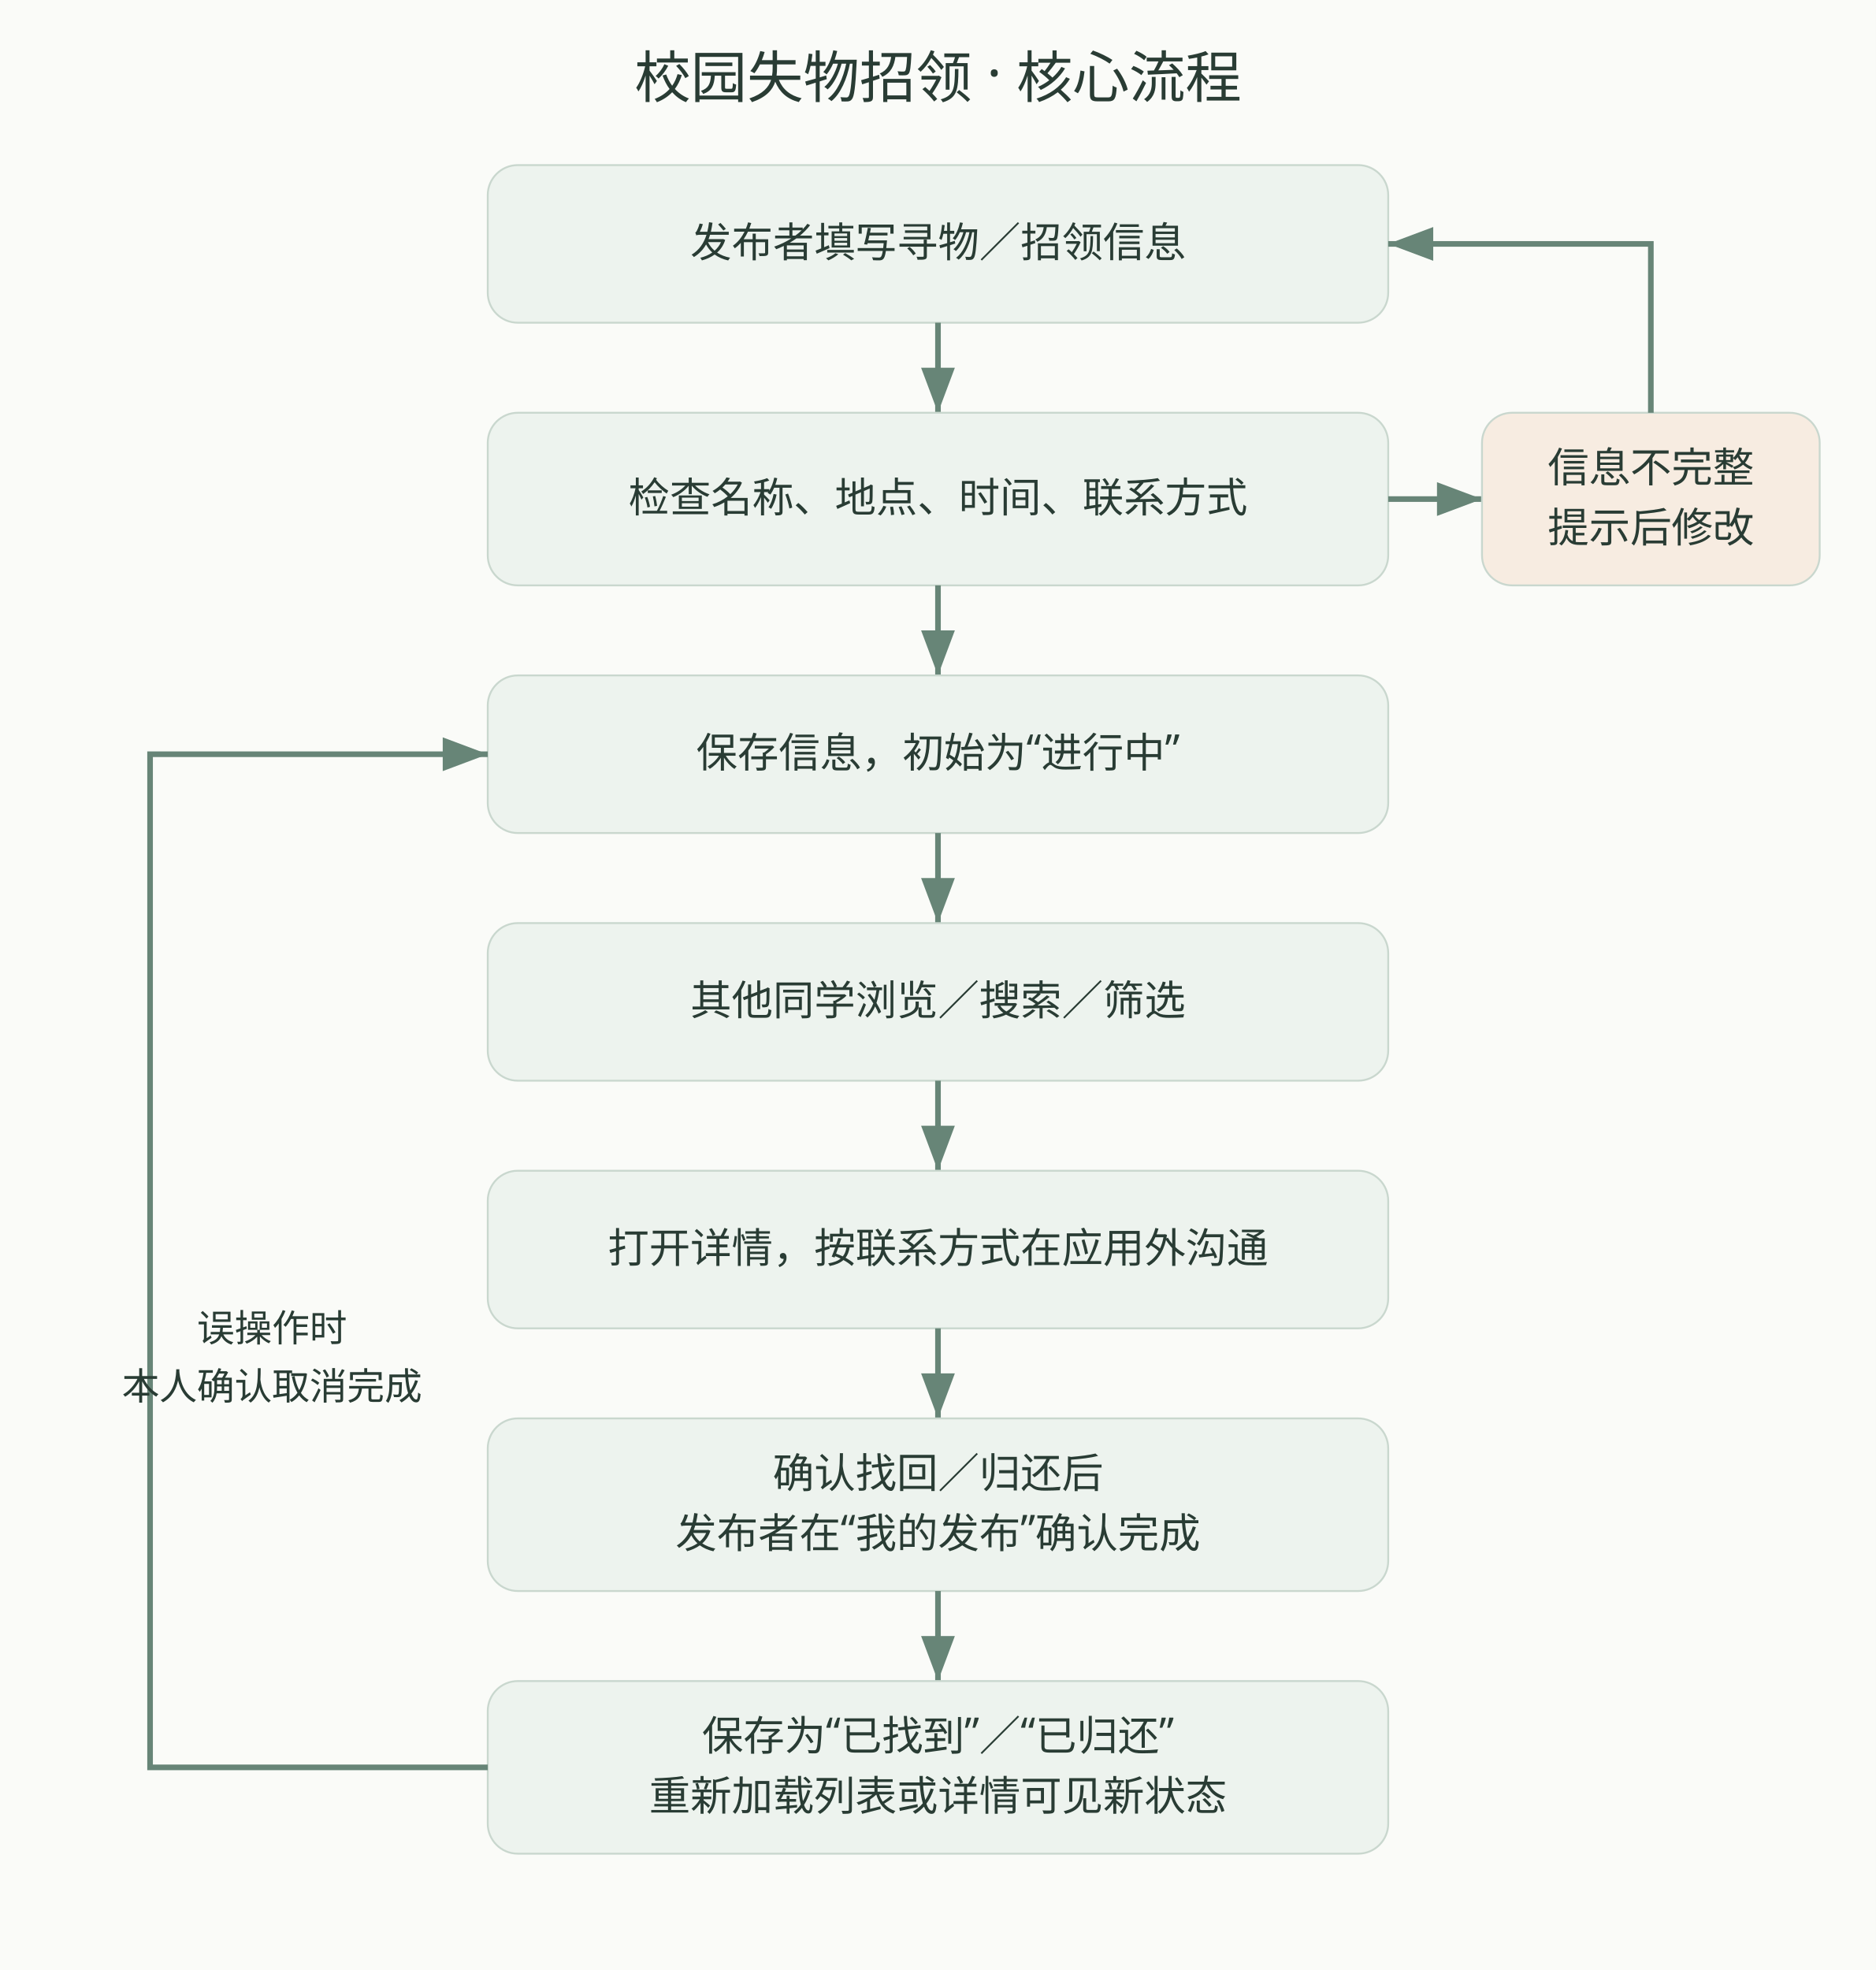
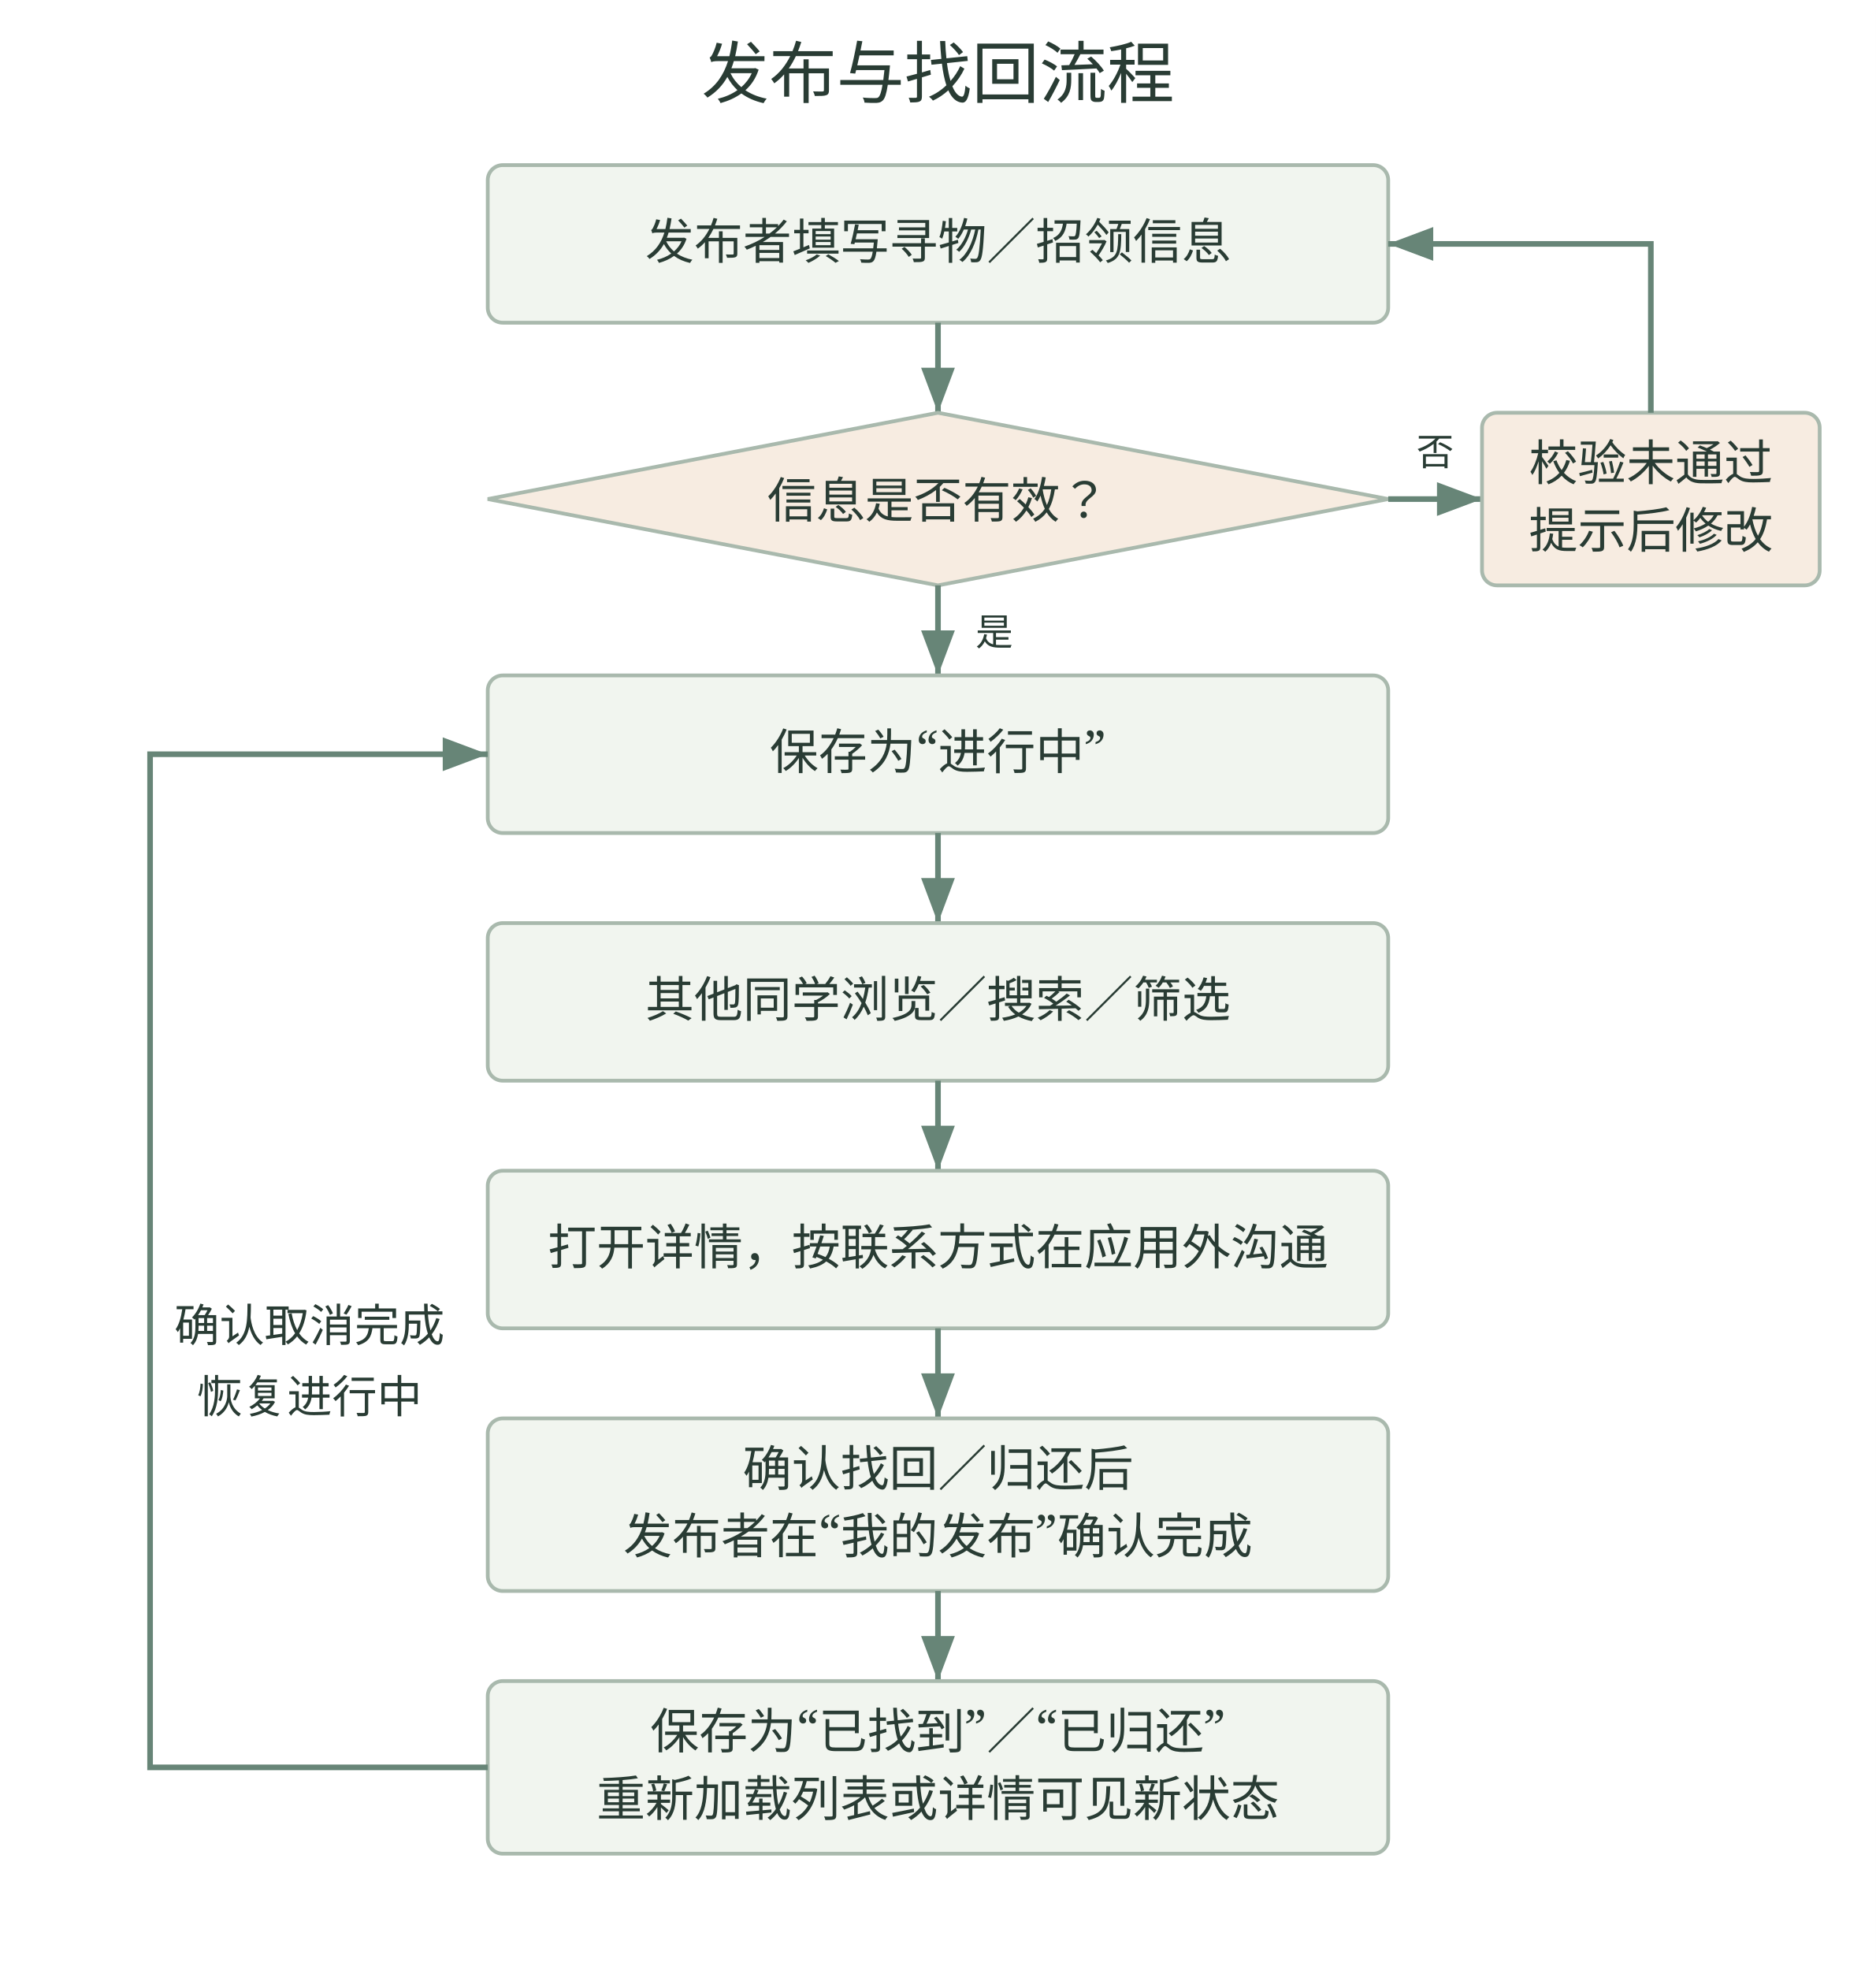
<svg xmlns="http://www.w3.org/2000/svg" width="1000" height="1050" viewBox="0 0 1000 1050">
  <defs>
    <marker id="arrow" markerWidth="10" markerHeight="10" refX="8" refY="3" orient="auto">
      <path d="M0,0 L0,6 L8,3 z" fill="#678577" />
    </marker>
  </defs>
-   <rect width="100%" height="100%" fill="#fafbf8" />
-   <text x="500" y="52" font-family="Microsoft YaHei, sans-serif" font-size="30" fill="#293c34" text-anchor="middle">校园失物招领 · 核心流程</text>
-   <rect x="260" y="88" width="480" height="84" rx="16" fill="#edf3ee" stroke="#c9d7ce" />
-   <text x="500" y="137" font-family="Microsoft YaHei, sans-serif" font-size="22" fill="#293c34" text-anchor="middle">发布者填写寻物／招领信息</text>
+   <rect width="100%" height="100%" fill="#fff" />
+   <text x="500" y="52" font-family="FangSong, 仿宋, STFangsong, serif" font-size="36" fill="#293c34" text-anchor="middle">发布与找回流程</text>
+   <rect x="260" y="88" width="480" height="84" rx="8" fill="#f1f5ef" stroke="#a9b9ad" stroke-width="2" />
+   <text x="500" y="138" font-family="FangSong, 仿宋, STFangsong, serif" font-size="26" fill="#293c34" text-anchor="middle">发布者填写寻物／招领信息</text>
  <path d="M500,172 L500,220" fill="none" stroke="#678577" stroke-width="3" marker-end="url(#arrow)" />
-   <rect x="260" y="220" width="480" height="92" rx="16" fill="#edf3ee" stroke="#c9d7ce" />
-   <text x="500" y="273" font-family="Microsoft YaHei, sans-serif" font-size="22" fill="#293c34" text-anchor="middle">检查名称、地点、时间、联系方式</text>
+   <path d="M500,220 L740,266 L500,312 L260,266 Z" fill="#f7ece1" stroke="#a9b9ad" stroke-width="2" />
+   <text x="500" y="276" font-family="FangSong, 仿宋, STFangsong, serif" font-size="26" fill="#293c34" text-anchor="middle">信息是否有效？</text>
  <path d="M740,266 L790,266" fill="none" stroke="#678577" stroke-width="3" marker-end="url(#arrow)" />
-   <rect x="790" y="220" width="180" height="92" rx="16" fill="#f7ece1" stroke="#c9d7ce" />
-   <text x="880" y="257" font-family="Microsoft YaHei, sans-serif" font-size="22" fill="#293c34" text-anchor="middle">信息不完整</text>
-   <text x="880" y="289" font-family="Microsoft YaHei, sans-serif" font-size="22" fill="#293c34" text-anchor="middle">提示后修改</text>
+   <text x="765" y="248" font-family="FangSong, 仿宋, STFangsong, serif" font-size="20" fill="#293c34" text-anchor="middle">否</text>
+   <rect x="790" y="220" width="180" height="92" rx="8" fill="#f7ece1" stroke="#a9b9ad" stroke-width="2" />
+   <text x="880" y="256" font-family="FangSong, 仿宋, STFangsong, serif" font-size="26" fill="#293c34" text-anchor="middle">校验未通过</text>
+   <text x="880" y="292" font-family="FangSong, 仿宋, STFangsong, serif" font-size="26" fill="#293c34" text-anchor="middle">提示后修改</text>
  <path d="M880,220 L880,130 L740,130" fill="none" stroke="#678577" stroke-width="3" marker-end="url(#arrow)" />
  <path d="M500,312 L500,360" fill="none" stroke="#678577" stroke-width="3" marker-end="url(#arrow)" />
-   <rect x="260" y="360" width="480" height="84" rx="16" fill="#edf3ee" stroke="#c9d7ce" />
-   <text x="500" y="409" font-family="Microsoft YaHei, sans-serif" font-size="22" fill="#293c34" text-anchor="middle">保存信息，初始为“进行中”</text>
+   <text x="530" y="344" font-family="FangSong, 仿宋, STFangsong, serif" font-size="20" fill="#293c34" text-anchor="middle">是</text>
+   <rect x="260" y="360" width="480" height="84" rx="8" fill="#f1f5ef" stroke="#a9b9ad" stroke-width="2" />
+   <text x="500" y="410" font-family="FangSong, 仿宋, STFangsong, serif" font-size="26" fill="#293c34" text-anchor="middle">保存为“进行中”</text>
  <path d="M500,444 L500,492" fill="none" stroke="#678577" stroke-width="3" marker-end="url(#arrow)" />
-   <rect x="260" y="492" width="480" height="84" rx="16" fill="#edf3ee" stroke="#c9d7ce" />
-   <text x="500" y="541" font-family="Microsoft YaHei, sans-serif" font-size="22" fill="#293c34" text-anchor="middle">其他同学浏览／搜索／筛选</text>
+   <rect x="260" y="492" width="480" height="84" rx="8" fill="#f1f5ef" stroke="#a9b9ad" stroke-width="2" />
+   <text x="500" y="542" font-family="FangSong, 仿宋, STFangsong, serif" font-size="26" fill="#293c34" text-anchor="middle">其他同学浏览／搜索／筛选</text>
  <path d="M500,576 L500,624" fill="none" stroke="#678577" stroke-width="3" marker-end="url(#arrow)" />
-   <rect x="260" y="624" width="480" height="84" rx="16" fill="#edf3ee" stroke="#c9d7ce" />
-   <text x="500" y="673" font-family="Microsoft YaHei, sans-serif" font-size="22" fill="#293c34" text-anchor="middle">打开详情，按联系方式在应用外沟通</text>
+   <rect x="260" y="624" width="480" height="84" rx="8" fill="#f1f5ef" stroke="#a9b9ad" stroke-width="2" />
+   <text x="500" y="674" font-family="FangSong, 仿宋, STFangsong, serif" font-size="26" fill="#293c34" text-anchor="middle">打开详情，按联系方式在应用外沟通</text>
  <path d="M500,708 L500,756" fill="none" stroke="#678577" stroke-width="3" marker-end="url(#arrow)" />
-   <rect x="260" y="756" width="480" height="92" rx="16" fill="#edf3ee" stroke="#c9d7ce" />
-   <text x="500" y="793" font-family="Microsoft YaHei, sans-serif" font-size="22" fill="#293c34" text-anchor="middle">确认找回／归还后</text>
-   <text x="500" y="825" font-family="Microsoft YaHei, sans-serif" font-size="22" fill="#293c34" text-anchor="middle">发布者在“我的发布”确认完成</text>
+   <rect x="260" y="756" width="480" height="92" rx="8" fill="#f1f5ef" stroke="#a9b9ad" stroke-width="2" />
+   <text x="500" y="792" font-family="FangSong, 仿宋, STFangsong, serif" font-size="26" fill="#293c34" text-anchor="middle">确认找回／归还后</text>
+   <text x="500" y="828" font-family="FangSong, 仿宋, STFangsong, serif" font-size="26" fill="#293c34" text-anchor="middle">发布者在“我的发布”确认完成</text>
  <path d="M500,848 L500,896" fill="none" stroke="#678577" stroke-width="3" marker-end="url(#arrow)" />
-   <rect x="260" y="896" width="480" height="92" rx="16" fill="#edf3ee" stroke="#c9d7ce" />
-   <text x="500" y="933" font-family="Microsoft YaHei, sans-serif" font-size="22" fill="#293c34" text-anchor="middle">保存为“已找到”／“已归还”</text>
-   <text x="500" y="965" font-family="Microsoft YaHei, sans-serif" font-size="22" fill="#293c34" text-anchor="middle">重新加载列表或详情可见新状态</text>
+   <rect x="260" y="896" width="480" height="92" rx="8" fill="#f1f5ef" stroke="#a9b9ad" stroke-width="2" />
+   <text x="500" y="932" font-family="FangSong, 仿宋, STFangsong, serif" font-size="26" fill="#293c34" text-anchor="middle">保存为“已找到”／“已归还”</text>
+   <text x="500" y="968" font-family="FangSong, 仿宋, STFangsong, serif" font-size="26" fill="#293c34" text-anchor="middle">重新加载列表或详情可见新状态</text>
  <path d="M260,942 L80,942 L80,402 L260,402" fill="none" stroke="#678577" stroke-width="3" marker-end="url(#arrow)" />
-   <text x="145" y="715" font-family="Microsoft YaHei, sans-serif" font-size="20" fill="#293c34" text-anchor="middle">误操作时</text>
-   <text x="145" y="746" font-family="Microsoft YaHei, sans-serif" font-size="20" fill="#293c34" text-anchor="middle">本人确认取消完成</text>
+   <text x="165" y="715" font-family="FangSong, 仿宋, STFangsong, serif" font-size="24" fill="#293c34" text-anchor="middle">确认取消完成</text>
+   <text x="165" y="753" font-family="FangSong, 仿宋, STFangsong, serif" font-size="24" fill="#293c34" text-anchor="middle">恢复进行中</text>
</svg>
